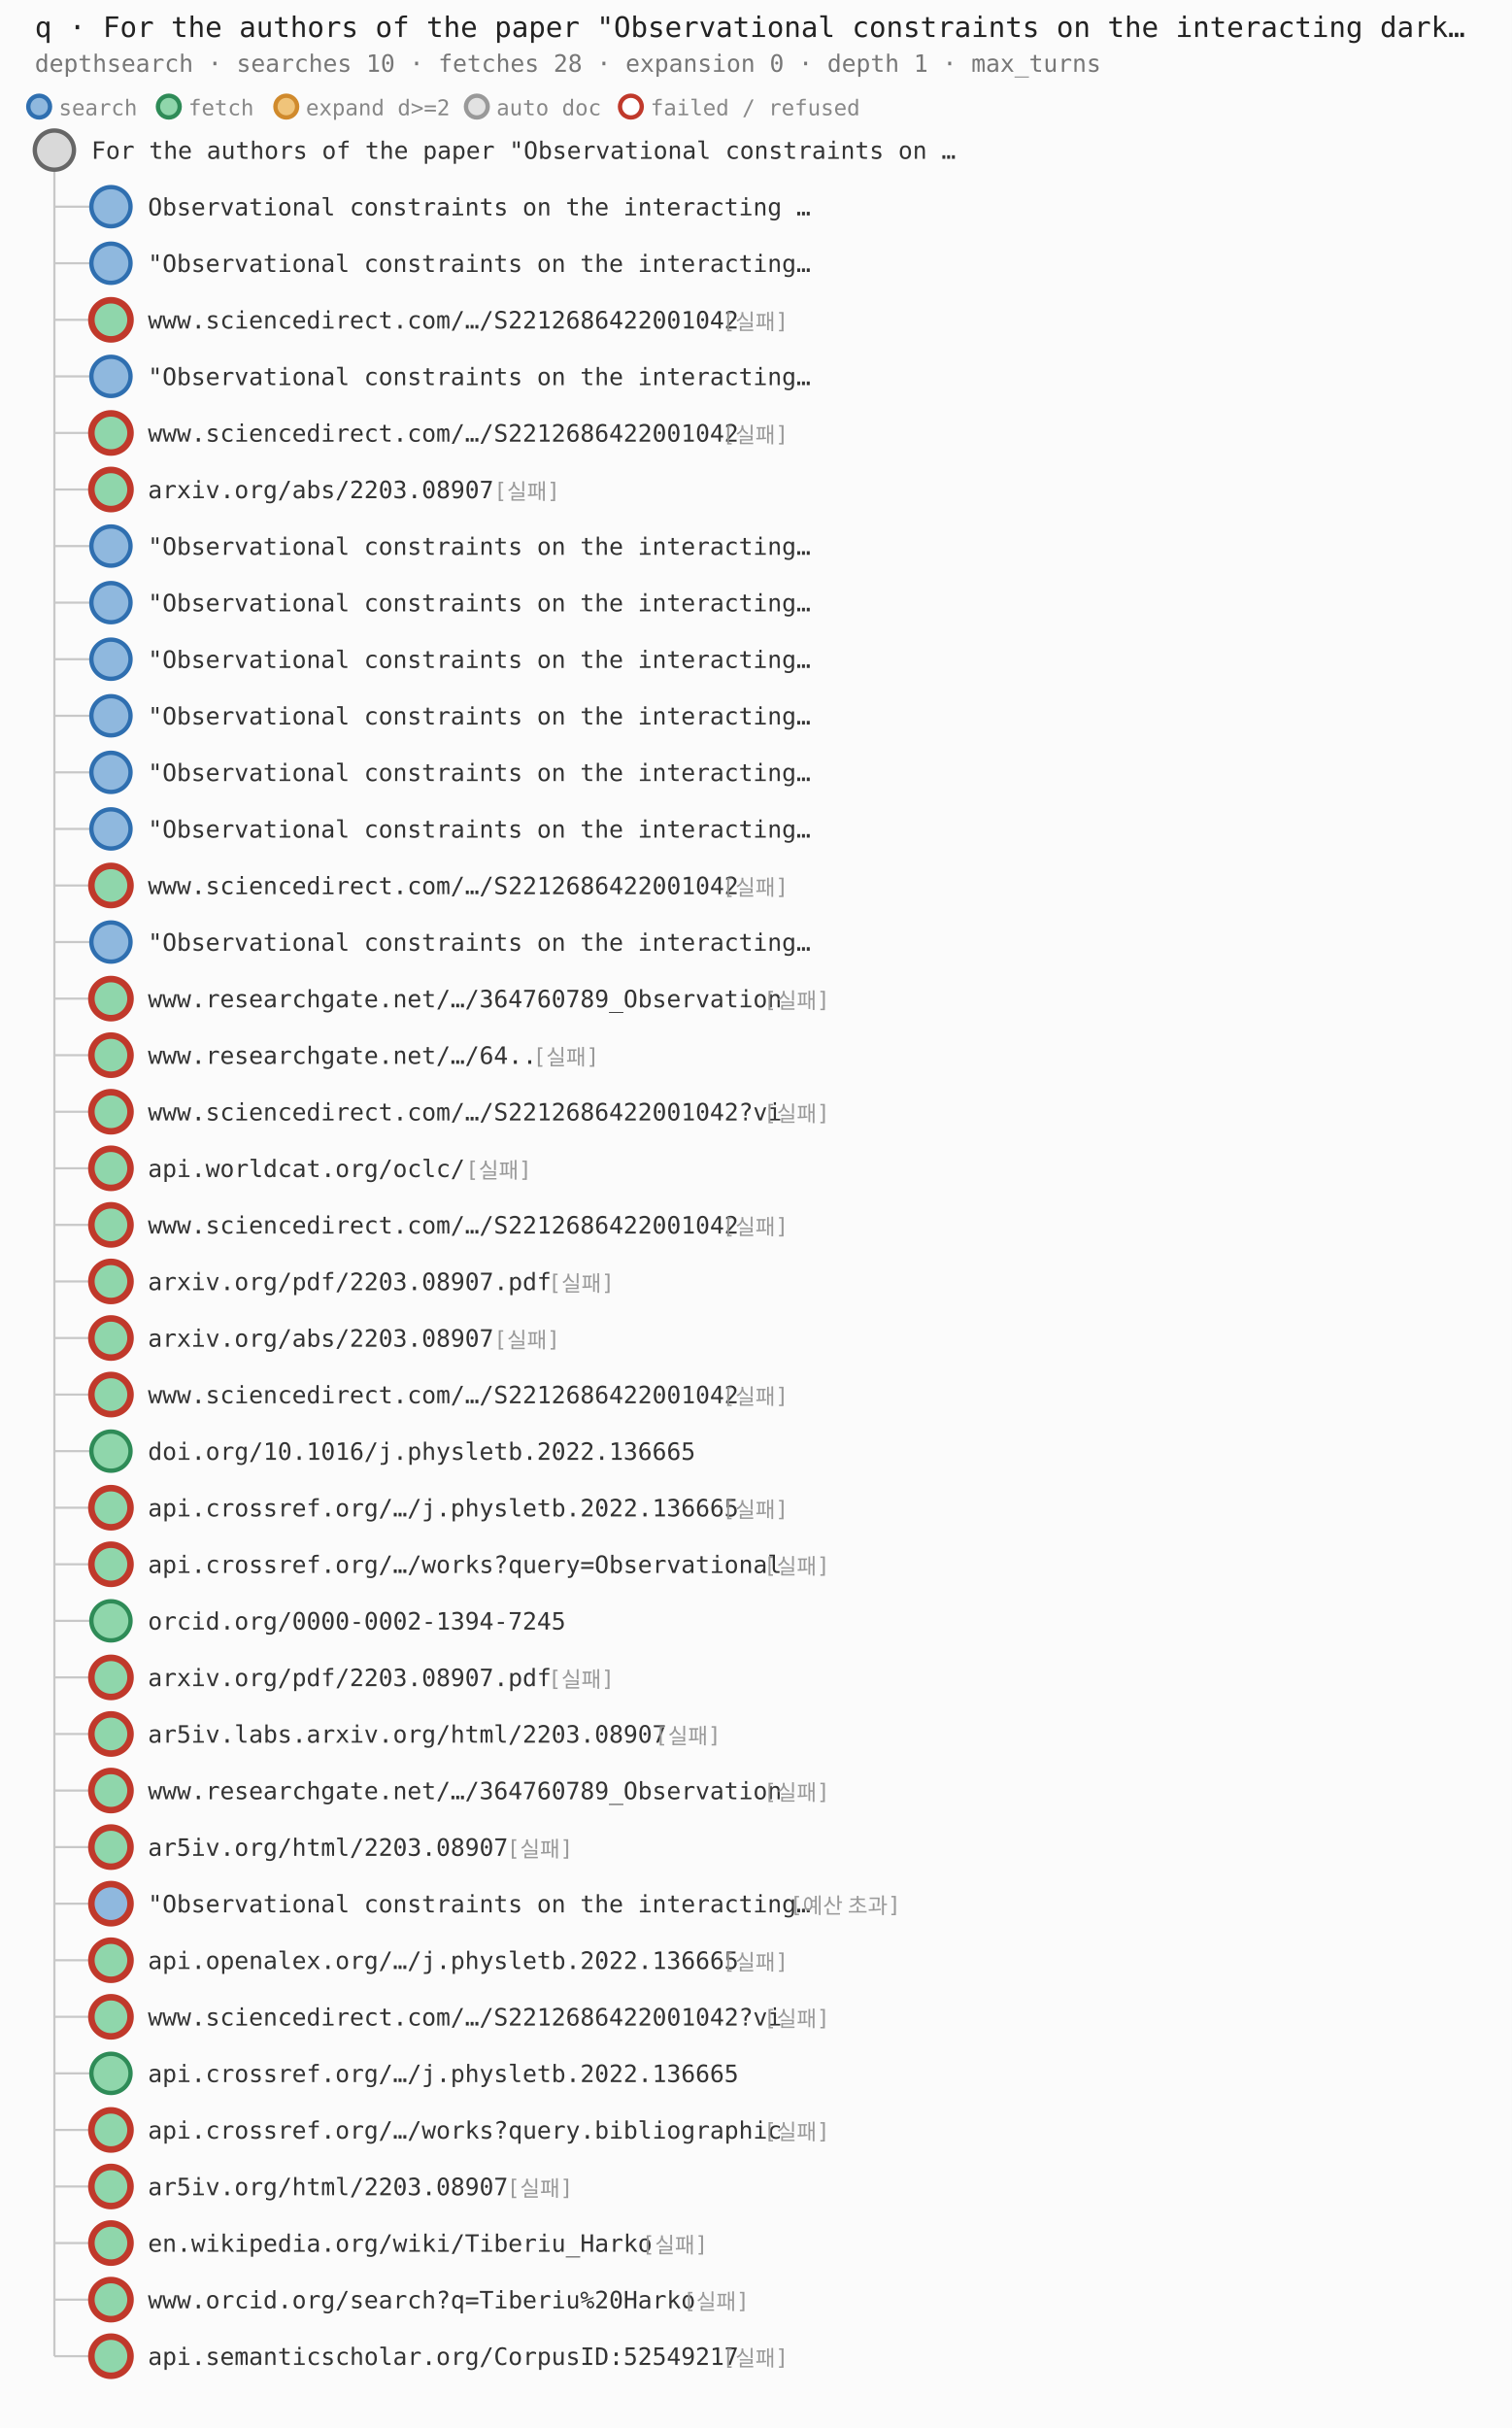
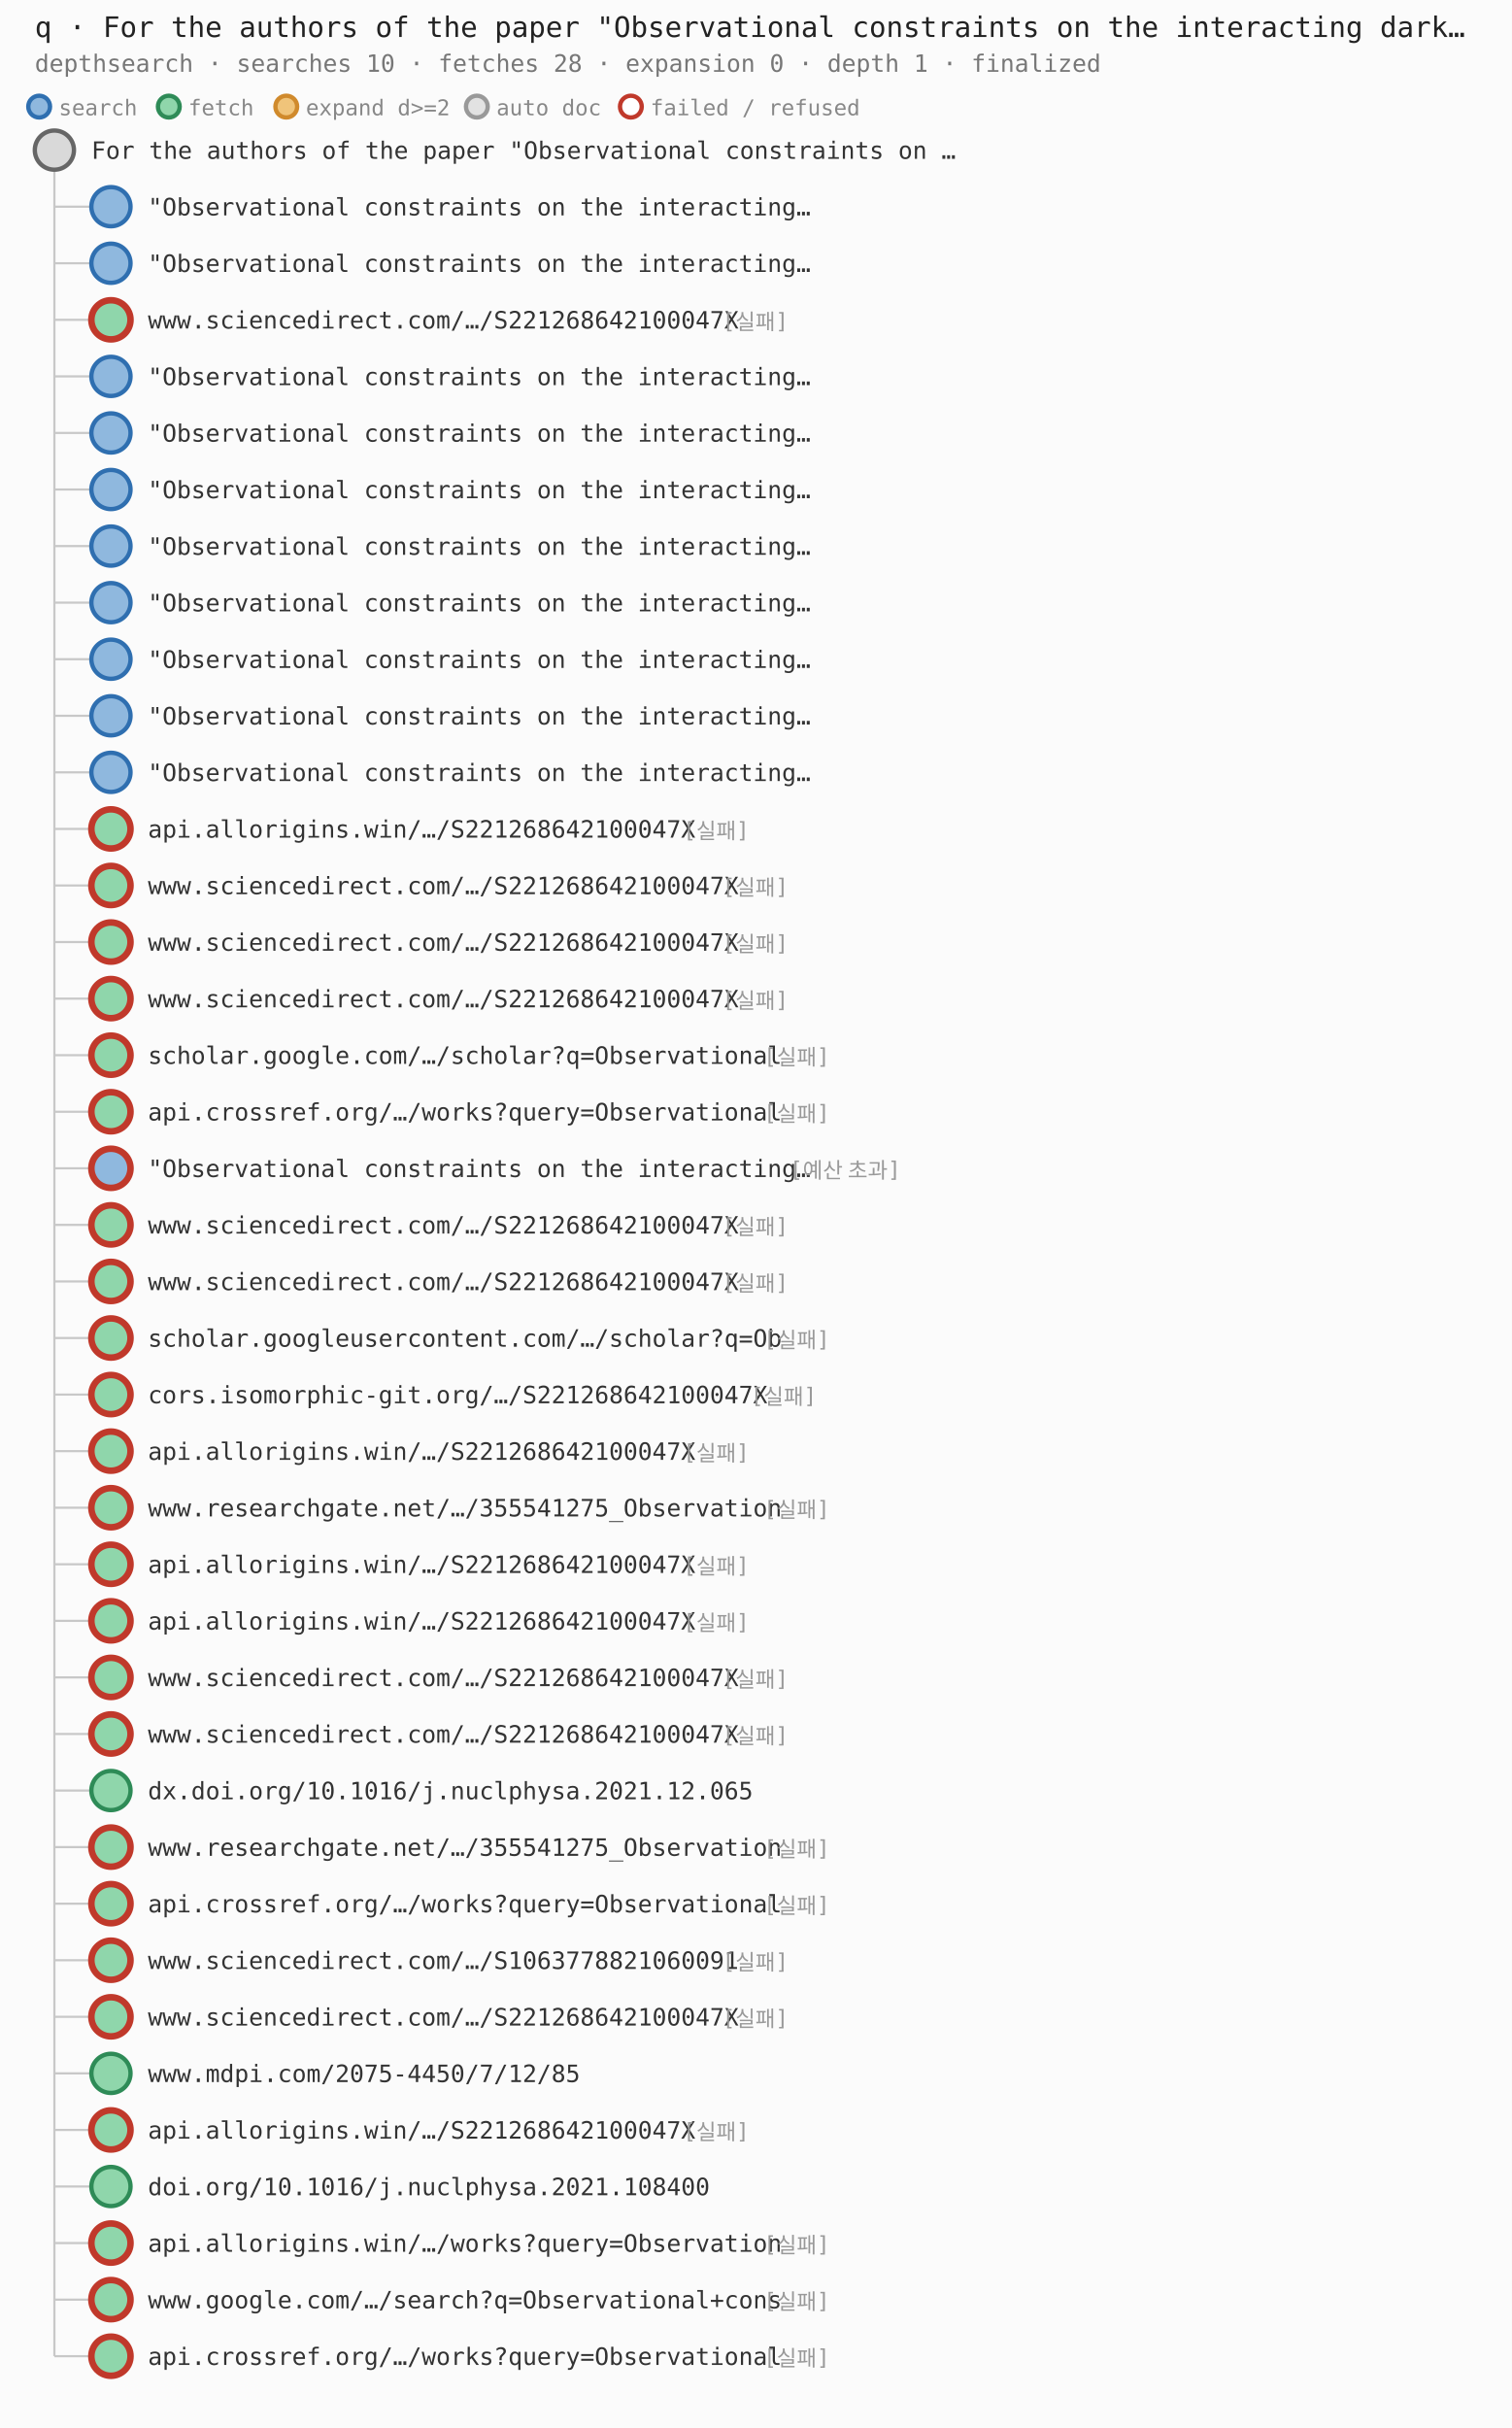
<svg xmlns="http://www.w3.org/2000/svg" width="695" height="1116" viewBox="0 0 695 1116" font-family="monospace" font-size="11">
  <rect width="695" height="1116" fill="#fbfbfb" />
  <text x="16" y="17" font-size="13" fill="#222">q · For the authors of the paper "Observational constraints on the interacting dark…</text>
-   <text x="16" y="33" fill="#777">depthsearch · searches 10 · fetches 28 · expansion 0 · depth 1 · max_turns</text>
+   <text x="16" y="33" fill="#777">depthsearch · searches 10 · fetches 28 · expansion 0 · depth 1 · finalized</text>
  <circle cx="18" cy="49" r="5" fill="#8fb8de" stroke="#2f6fb0" stroke-width="2" />
  <text x="27" y="53" fill="#888" font-size="10">search</text>
  <circle cx="77.6" cy="49" r="5" fill="#8fd6ab" stroke="#2e8b57" stroke-width="2" />
  <text x="86.6" y="53" fill="#888" font-size="10">fetch</text>
  <circle cx="131.6" cy="49" r="5" fill="#f0c47a" stroke="#d08a2c" stroke-width="2" />
  <text x="140.6" y="53" fill="#888" font-size="10">expand d&gt;=2</text>
  <circle cx="219.2" cy="49" r="5" fill="#e2e2e2" stroke="#999999" stroke-width="2" />
  <text x="228.2" y="53" fill="#888" font-size="10">auto doc</text>
  <circle cx="290" cy="49" r="5" fill="#fff" stroke="#c0392b" stroke-width="2" />
  <text x="299" y="53" fill="#888" font-size="10">failed / refused</text>
  <path d="M25 78 V1083" fill="none" stroke="#c8c8c8" stroke-width="1" />
  <path d="M25 95 H42" fill="none" stroke="#c8c8c8" stroke-width="1" />
  <path d="M25 121 H42" fill="none" stroke="#c8c8c8" stroke-width="1" />
  <path d="M25 147 H42" fill="none" stroke="#c8c8c8" stroke-width="1" />
  <path d="M25 173 H42" fill="none" stroke="#c8c8c8" stroke-width="1" />
  <path d="M25 199 H42" fill="none" stroke="#c8c8c8" stroke-width="1" />
  <path d="M25 225 H42" fill="none" stroke="#c8c8c8" stroke-width="1" />
  <path d="M25 251 H42" fill="none" stroke="#c8c8c8" stroke-width="1" />
  <path d="M25 277 H42" fill="none" stroke="#c8c8c8" stroke-width="1" />
  <path d="M25 303 H42" fill="none" stroke="#c8c8c8" stroke-width="1" />
  <path d="M25 329 H42" fill="none" stroke="#c8c8c8" stroke-width="1" />
  <path d="M25 355 H42" fill="none" stroke="#c8c8c8" stroke-width="1" />
  <path d="M25 381 H42" fill="none" stroke="#c8c8c8" stroke-width="1" />
  <path d="M25 407 H42" fill="none" stroke="#c8c8c8" stroke-width="1" />
  <path d="M25 433 H42" fill="none" stroke="#c8c8c8" stroke-width="1" />
  <path d="M25 459 H42" fill="none" stroke="#c8c8c8" stroke-width="1" />
  <path d="M25 485 H42" fill="none" stroke="#c8c8c8" stroke-width="1" />
  <path d="M25 511 H42" fill="none" stroke="#c8c8c8" stroke-width="1" />
  <path d="M25 537 H42" fill="none" stroke="#c8c8c8" stroke-width="1" />
  <path d="M25 563 H42" fill="none" stroke="#c8c8c8" stroke-width="1" />
  <path d="M25 589 H42" fill="none" stroke="#c8c8c8" stroke-width="1" />
  <path d="M25 615 H42" fill="none" stroke="#c8c8c8" stroke-width="1" />
  <path d="M25 641 H42" fill="none" stroke="#c8c8c8" stroke-width="1" />
  <path d="M25 667 H42" fill="none" stroke="#c8c8c8" stroke-width="1" />
  <path d="M25 693 H42" fill="none" stroke="#c8c8c8" stroke-width="1" />
  <path d="M25 719 H42" fill="none" stroke="#c8c8c8" stroke-width="1" />
  <path d="M25 745 H42" fill="none" stroke="#c8c8c8" stroke-width="1" />
  <path d="M25 771 H42" fill="none" stroke="#c8c8c8" stroke-width="1" />
  <path d="M25 797 H42" fill="none" stroke="#c8c8c8" stroke-width="1" />
  <path d="M25 823 H42" fill="none" stroke="#c8c8c8" stroke-width="1" />
  <path d="M25 849 H42" fill="none" stroke="#c8c8c8" stroke-width="1" />
  <path d="M25 875 H42" fill="none" stroke="#c8c8c8" stroke-width="1" />
  <path d="M25 901 H42" fill="none" stroke="#c8c8c8" stroke-width="1" />
  <path d="M25 927 H42" fill="none" stroke="#c8c8c8" stroke-width="1" />
  <path d="M25 953 H42" fill="none" stroke="#c8c8c8" stroke-width="1" />
  <path d="M25 979 H42" fill="none" stroke="#c8c8c8" stroke-width="1" />
  <path d="M25 1005 H42" fill="none" stroke="#c8c8c8" stroke-width="1" />
  <path d="M25 1031 H42" fill="none" stroke="#c8c8c8" stroke-width="1" />
  <path d="M25 1057 H42" fill="none" stroke="#c8c8c8" stroke-width="1" />
  <path d="M25 1083 H42" fill="none" stroke="#c8c8c8" stroke-width="1" />
  <circle cx="25" cy="69" r="9" fill="#d9d9d9" stroke="#666666" stroke-width="2" />
  <text x="42" y="73" fill="#333">For the authors of the paper "Observational constraints on …</text>
  <circle cx="51" cy="95" r="9" fill="#8fb8de" stroke="#2f6fb0" stroke-width="2" />
-   <text x="68" y="99" fill="#333">Observational constraints on the interacting …</text>
+   <text x="68" y="99" fill="#333">"Observational constraints on the interacting…</text>
  <circle cx="51" cy="121" r="9" fill="#8fb8de" stroke="#2f6fb0" stroke-width="2" />
  <text x="68" y="125" fill="#333">"Observational constraints on the interacting…</text>
  <circle cx="51" cy="147" r="9" fill="#8fd6ab" stroke="#c0392b" stroke-width="3" />
-   <text x="68" y="151" fill="#333">www.sciencedirect.com/…/S2212686422001042</text>
+   <text x="68" y="151" fill="#333">www.sciencedirect.com/…/S221268642100047X</text>
  <text x="332" y="151" fill="#999" font-size="10">[실패]</text>
  <circle cx="51" cy="173" r="9" fill="#8fb8de" stroke="#2f6fb0" stroke-width="2" />
  <text x="68" y="177" fill="#333">"Observational constraints on the interacting…</text>
-   <circle cx="51" cy="199" r="9" fill="#8fd6ab" stroke="#c0392b" stroke-width="3" />
-   <text x="68" y="203" fill="#333">www.sciencedirect.com/…/S2212686422001042</text>
-   <text x="332" y="203" fill="#999" font-size="10">[실패]</text>
-   <circle cx="51" cy="225" r="9" fill="#8fd6ab" stroke="#c0392b" stroke-width="3" />
-   <text x="68" y="229" fill="#333">arxiv.org/abs/2203.08907</text>
-   <text x="227" y="229" fill="#999" font-size="10">[실패]</text>
+   <circle cx="51" cy="199" r="9" fill="#8fb8de" stroke="#2f6fb0" stroke-width="2" />
+   <text x="68" y="203" fill="#333">"Observational constraints on the interacting…</text>
+   <circle cx="51" cy="225" r="9" fill="#8fb8de" stroke="#2f6fb0" stroke-width="2" />
+   <text x="68" y="229" fill="#333">"Observational constraints on the interacting…</text>
  <circle cx="51" cy="251" r="9" fill="#8fb8de" stroke="#2f6fb0" stroke-width="2" />
  <text x="68" y="255" fill="#333">"Observational constraints on the interacting…</text>
  <circle cx="51" cy="277" r="9" fill="#8fb8de" stroke="#2f6fb0" stroke-width="2" />
  <text x="68" y="281" fill="#333">"Observational constraints on the interacting…</text>
  <circle cx="51" cy="303" r="9" fill="#8fb8de" stroke="#2f6fb0" stroke-width="2" />
  <text x="68" y="307" fill="#333">"Observational constraints on the interacting…</text>
  <circle cx="51" cy="329" r="9" fill="#8fb8de" stroke="#2f6fb0" stroke-width="2" />
  <text x="68" y="333" fill="#333">"Observational constraints on the interacting…</text>
  <circle cx="51" cy="355" r="9" fill="#8fb8de" stroke="#2f6fb0" stroke-width="2" />
  <text x="68" y="359" fill="#333">"Observational constraints on the interacting…</text>
-   <circle cx="51" cy="381" r="9" fill="#8fb8de" stroke="#2f6fb0" stroke-width="2" />
-   <text x="68" y="385" fill="#333">"Observational constraints on the interacting…</text>
+   <circle cx="51" cy="381" r="9" fill="#8fd6ab" stroke="#c0392b" stroke-width="3" />
+   <text x="68" y="385" fill="#333">api.allorigins.win/…/S221268642100047X</text>
+   <text x="314" y="385" fill="#999" font-size="10">[실패]</text>
  <circle cx="51" cy="407" r="9" fill="#8fd6ab" stroke="#c0392b" stroke-width="3" />
-   <text x="68" y="411" fill="#333">www.sciencedirect.com/…/S2212686422001042</text>
+   <text x="68" y="411" fill="#333">www.sciencedirect.com/…/S221268642100047X</text>
  <text x="332" y="411" fill="#999" font-size="10">[실패]</text>
-   <circle cx="51" cy="433" r="9" fill="#8fb8de" stroke="#2f6fb0" stroke-width="2" />
-   <text x="68" y="437" fill="#333">"Observational constraints on the interacting…</text>
+   <circle cx="51" cy="433" r="9" fill="#8fd6ab" stroke="#c0392b" stroke-width="3" />
+   <text x="68" y="437" fill="#333">www.sciencedirect.com/…/S221268642100047X</text>
+   <text x="332" y="437" fill="#999" font-size="10">[실패]</text>
  <circle cx="51" cy="459" r="9" fill="#8fd6ab" stroke="#c0392b" stroke-width="3" />
-   <text x="68" y="463" fill="#333">www.researchgate.net/…/364760789_Observation</text>
-   <text x="351" y="463" fill="#999" font-size="10">[실패]</text>
+   <text x="68" y="463" fill="#333">www.sciencedirect.com/…/S221268642100047X</text>
+   <text x="332" y="463" fill="#999" font-size="10">[실패]</text>
  <circle cx="51" cy="485" r="9" fill="#8fd6ab" stroke="#c0392b" stroke-width="3" />
-   <text x="68" y="489" fill="#333">www.researchgate.net/…/64..</text>
-   <text x="245" y="489" fill="#999" font-size="10">[실패]</text>
+   <text x="68" y="489" fill="#333">scholar.google.com/…/scholar?q=Observational</text>
+   <text x="351" y="489" fill="#999" font-size="10">[실패]</text>
  <circle cx="51" cy="511" r="9" fill="#8fd6ab" stroke="#c0392b" stroke-width="3" />
-   <text x="68" y="515" fill="#333">www.sciencedirect.com/…/S2212686422001042?vi</text>
+   <text x="68" y="515" fill="#333">api.crossref.org/…/works?query=Observational</text>
  <text x="351" y="515" fill="#999" font-size="10">[실패]</text>
-   <circle cx="51" cy="537" r="9" fill="#8fd6ab" stroke="#c0392b" stroke-width="3" />
-   <text x="68" y="541" fill="#333">api.worldcat.org/oclc/</text>
-   <text x="214" y="541" fill="#999" font-size="10">[실패]</text>
+   <circle cx="51" cy="537" r="9" fill="#8fb8de" stroke="#c0392b" stroke-width="3" />
+   <text x="68" y="541" fill="#333">"Observational constraints on the interacting…</text>
+   <text x="363" y="541" fill="#999" font-size="10">[예산 초과]</text>
  <circle cx="51" cy="563" r="9" fill="#8fd6ab" stroke="#c0392b" stroke-width="3" />
-   <text x="68" y="567" fill="#333">www.sciencedirect.com/…/S2212686422001042</text>
+   <text x="68" y="567" fill="#333">www.sciencedirect.com/…/S221268642100047X</text>
  <text x="332" y="567" fill="#999" font-size="10">[실패]</text>
  <circle cx="51" cy="589" r="9" fill="#8fd6ab" stroke="#c0392b" stroke-width="3" />
-   <text x="68" y="593" fill="#333">arxiv.org/pdf/2203.08907.pdf</text>
-   <text x="252" y="593" fill="#999" font-size="10">[실패]</text>
+   <text x="68" y="593" fill="#333">www.sciencedirect.com/…/S221268642100047X</text>
+   <text x="332" y="593" fill="#999" font-size="10">[실패]</text>
  <circle cx="51" cy="615" r="9" fill="#8fd6ab" stroke="#c0392b" stroke-width="3" />
-   <text x="68" y="619" fill="#333">arxiv.org/abs/2203.08907</text>
-   <text x="227" y="619" fill="#999" font-size="10">[실패]</text>
+   <text x="68" y="619" fill="#333">scholar.googleusercontent.com/…/scholar?q=Ob</text>
+   <text x="351" y="619" fill="#999" font-size="10">[실패]</text>
  <circle cx="51" cy="641" r="9" fill="#8fd6ab" stroke="#c0392b" stroke-width="3" />
-   <text x="68" y="645" fill="#333">www.sciencedirect.com/…/S2212686422001042</text>
-   <text x="332" y="645" fill="#999" font-size="10">[실패]</text>
-   <circle cx="51" cy="667" r="9" fill="#8fd6ab" stroke="#2e8b57" stroke-width="2" />
-   <text x="68" y="671" fill="#333">doi.org/10.1016/j.physletb.2022.136665</text>
+   <text x="68" y="645" fill="#333">cors.isomorphic-git.org/…/S221268642100047X</text>
+   <text x="345" y="645" fill="#999" font-size="10">[실패]</text>
+   <circle cx="51" cy="667" r="9" fill="#8fd6ab" stroke="#c0392b" stroke-width="3" />
+   <text x="68" y="671" fill="#333">api.allorigins.win/…/S221268642100047X</text>
+   <text x="314" y="671" fill="#999" font-size="10">[실패]</text>
  <circle cx="51" cy="693" r="9" fill="#8fd6ab" stroke="#c0392b" stroke-width="3" />
-   <text x="68" y="697" fill="#333">api.crossref.org/…/j.physletb.2022.136665</text>
-   <text x="332" y="697" fill="#999" font-size="10">[실패]</text>
+   <text x="68" y="697" fill="#333">www.researchgate.net/…/355541275_Observation</text>
+   <text x="351" y="697" fill="#999" font-size="10">[실패]</text>
  <circle cx="51" cy="719" r="9" fill="#8fd6ab" stroke="#c0392b" stroke-width="3" />
-   <text x="68" y="723" fill="#333">api.crossref.org/…/works?query=Observational</text>
-   <text x="351" y="723" fill="#999" font-size="10">[실패]</text>
-   <circle cx="51" cy="745" r="9" fill="#8fd6ab" stroke="#2e8b57" stroke-width="2" />
-   <text x="68" y="749" fill="#333">orcid.org/0000-0002-1394-7245</text>
+   <text x="68" y="723" fill="#333">api.allorigins.win/…/S221268642100047X</text>
+   <text x="314" y="723" fill="#999" font-size="10">[실패]</text>
+   <circle cx="51" cy="745" r="9" fill="#8fd6ab" stroke="#c0392b" stroke-width="3" />
+   <text x="68" y="749" fill="#333">api.allorigins.win/…/S221268642100047X</text>
+   <text x="314" y="749" fill="#999" font-size="10">[실패]</text>
  <circle cx="51" cy="771" r="9" fill="#8fd6ab" stroke="#c0392b" stroke-width="3" />
-   <text x="68" y="775" fill="#333">arxiv.org/pdf/2203.08907.pdf</text>
-   <text x="252" y="775" fill="#999" font-size="10">[실패]</text>
+   <text x="68" y="775" fill="#333">www.sciencedirect.com/…/S221268642100047X</text>
+   <text x="332" y="775" fill="#999" font-size="10">[실패]</text>
  <circle cx="51" cy="797" r="9" fill="#8fd6ab" stroke="#c0392b" stroke-width="3" />
-   <text x="68" y="801" fill="#333">ar5iv.labs.arxiv.org/html/2203.08907</text>
-   <text x="301" y="801" fill="#999" font-size="10">[실패]</text>
-   <circle cx="51" cy="823" r="9" fill="#8fd6ab" stroke="#c0392b" stroke-width="3" />
-   <text x="68" y="827" fill="#333">www.researchgate.net/…/364760789_Observation</text>
-   <text x="351" y="827" fill="#999" font-size="10">[실패]</text>
+   <text x="68" y="801" fill="#333">www.sciencedirect.com/…/S221268642100047X</text>
+   <text x="332" y="801" fill="#999" font-size="10">[실패]</text>
+   <circle cx="51" cy="823" r="9" fill="#8fd6ab" stroke="#2e8b57" stroke-width="2" />
+   <text x="68" y="827" fill="#333">dx.doi.org/10.1016/j.nuclphysa.2021.12.065</text>
  <circle cx="51" cy="849" r="9" fill="#8fd6ab" stroke="#c0392b" stroke-width="3" />
-   <text x="68" y="853" fill="#333">ar5iv.org/html/2203.08907</text>
-   <text x="233" y="853" fill="#999" font-size="10">[실패]</text>
-   <circle cx="51" cy="875" r="9" fill="#8fb8de" stroke="#c0392b" stroke-width="3" />
-   <text x="68" y="879" fill="#333">"Observational constraints on the interacting…</text>
-   <text x="363" y="879" fill="#999" font-size="10">[예산 초과]</text>
+   <text x="68" y="853" fill="#333">www.researchgate.net/…/355541275_Observation</text>
+   <text x="351" y="853" fill="#999" font-size="10">[실패]</text>
+   <circle cx="51" cy="875" r="9" fill="#8fd6ab" stroke="#c0392b" stroke-width="3" />
+   <text x="68" y="879" fill="#333">api.crossref.org/…/works?query=Observational</text>
+   <text x="351" y="879" fill="#999" font-size="10">[실패]</text>
  <circle cx="51" cy="901" r="9" fill="#8fd6ab" stroke="#c0392b" stroke-width="3" />
-   <text x="68" y="905" fill="#333">api.openalex.org/…/j.physletb.2022.136665</text>
+   <text x="68" y="905" fill="#333">www.sciencedirect.com/…/S1063778821060091</text>
  <text x="332" y="905" fill="#999" font-size="10">[실패]</text>
  <circle cx="51" cy="927" r="9" fill="#8fd6ab" stroke="#c0392b" stroke-width="3" />
-   <text x="68" y="931" fill="#333">www.sciencedirect.com/…/S2212686422001042?vi</text>
-   <text x="351" y="931" fill="#999" font-size="10">[실패]</text>
+   <text x="68" y="931" fill="#333">www.sciencedirect.com/…/S221268642100047X</text>
+   <text x="332" y="931" fill="#999" font-size="10">[실패]</text>
  <circle cx="51" cy="953" r="9" fill="#8fd6ab" stroke="#2e8b57" stroke-width="2" />
-   <text x="68" y="957" fill="#333">api.crossref.org/…/j.physletb.2022.136665</text>
+   <text x="68" y="957" fill="#333">www.mdpi.com/2075-4450/7/12/85</text>
  <circle cx="51" cy="979" r="9" fill="#8fd6ab" stroke="#c0392b" stroke-width="3" />
-   <text x="68" y="983" fill="#333">api.crossref.org/…/works?query.bibliographic</text>
-   <text x="351" y="983" fill="#999" font-size="10">[실패]</text>
-   <circle cx="51" cy="1005" r="9" fill="#8fd6ab" stroke="#c0392b" stroke-width="3" />
-   <text x="68" y="1009" fill="#333">ar5iv.org/html/2203.08907</text>
-   <text x="233" y="1009" fill="#999" font-size="10">[실패]</text>
+   <text x="68" y="983" fill="#333">api.allorigins.win/…/S221268642100047X</text>
+   <text x="314" y="983" fill="#999" font-size="10">[실패]</text>
+   <circle cx="51" cy="1005" r="9" fill="#8fd6ab" stroke="#2e8b57" stroke-width="2" />
+   <text x="68" y="1009" fill="#333">doi.org/10.1016/j.nuclphysa.2021.108400</text>
  <circle cx="51" cy="1031" r="9" fill="#8fd6ab" stroke="#c0392b" stroke-width="3" />
-   <text x="68" y="1035" fill="#333">en.wikipedia.org/wiki/Tiberiu_Harko</text>
-   <text x="295" y="1035" fill="#999" font-size="10">[실패]</text>
+   <text x="68" y="1035" fill="#333">api.allorigins.win/…/works?query=Observation</text>
+   <text x="351" y="1035" fill="#999" font-size="10">[실패]</text>
  <circle cx="51" cy="1057" r="9" fill="#8fd6ab" stroke="#c0392b" stroke-width="3" />
-   <text x="68" y="1061" fill="#333">www.orcid.org/search?q=Tiberiu%20Harko</text>
-   <text x="314" y="1061" fill="#999" font-size="10">[실패]</text>
+   <text x="68" y="1061" fill="#333">www.google.com/…/search?q=Observational+cons</text>
+   <text x="351" y="1061" fill="#999" font-size="10">[실패]</text>
  <circle cx="51" cy="1083" r="9" fill="#8fd6ab" stroke="#c0392b" stroke-width="3" />
-   <text x="68" y="1087" fill="#333">api.semanticscholar.org/CorpusID:52549217</text>
-   <text x="332" y="1087" fill="#999" font-size="10">[실패]</text>
+   <text x="68" y="1087" fill="#333">api.crossref.org/…/works?query=Observational</text>
+   <text x="351" y="1087" fill="#999" font-size="10">[실패]</text>
</svg>
